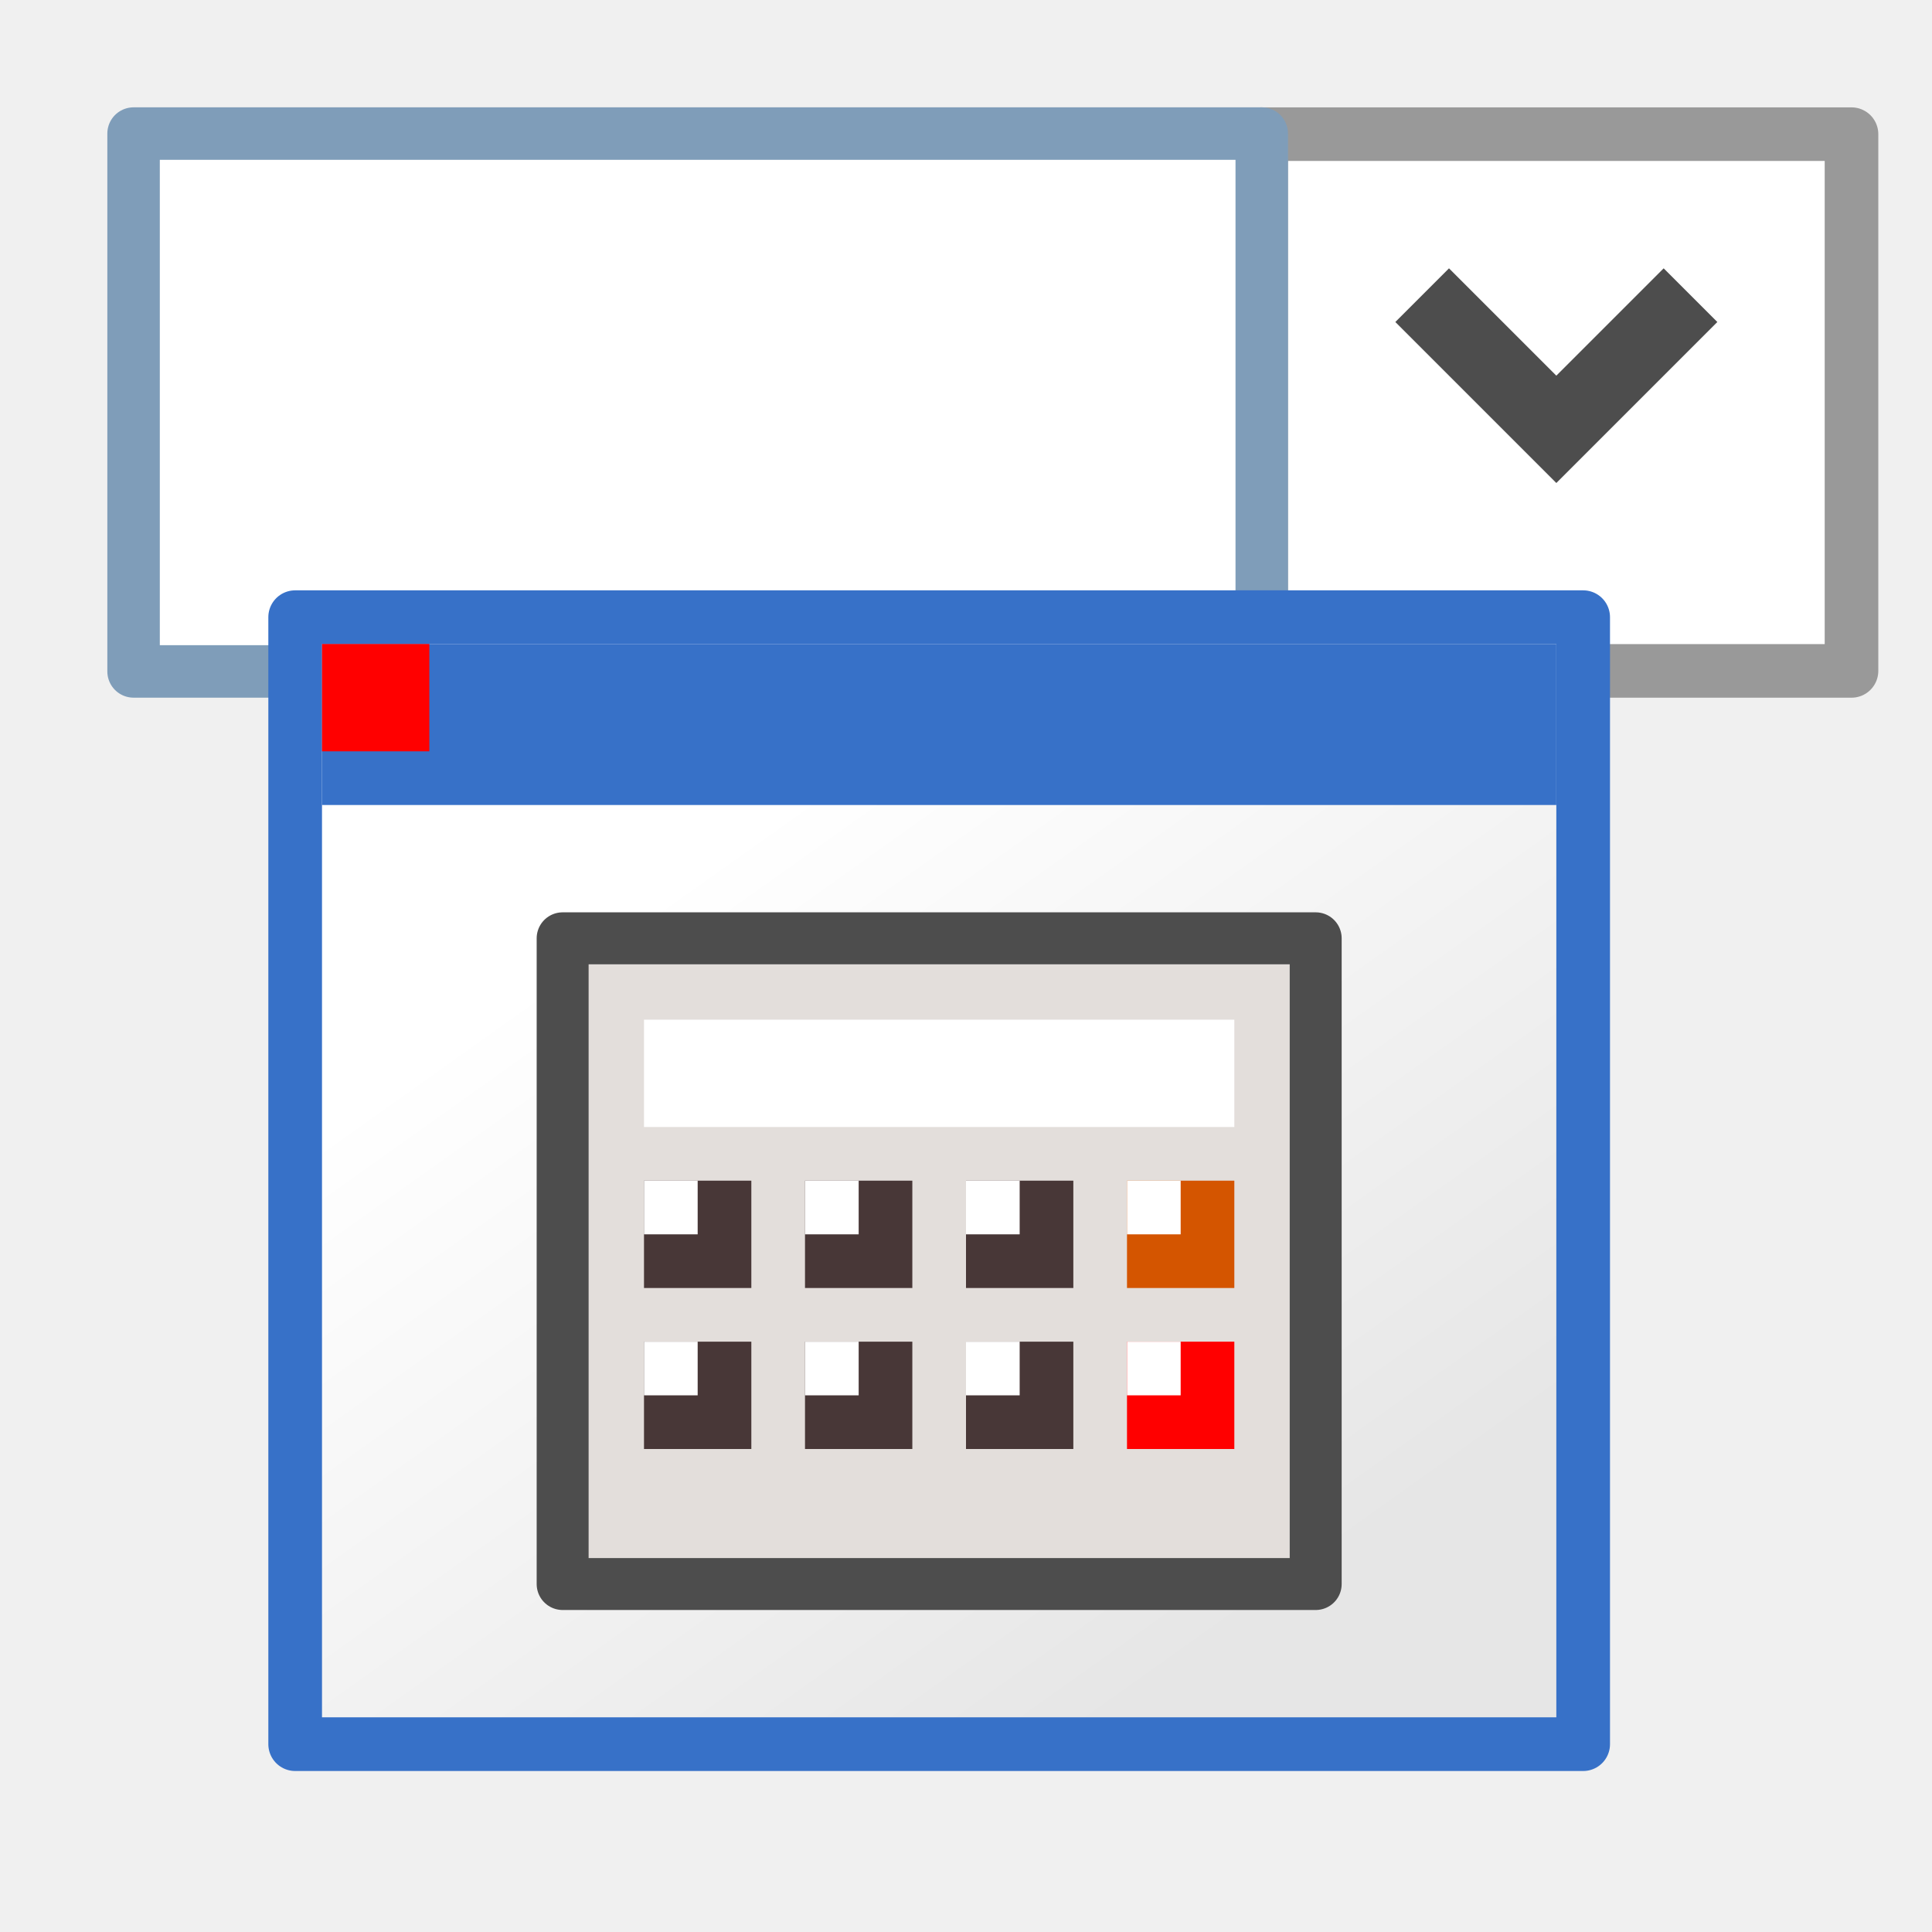
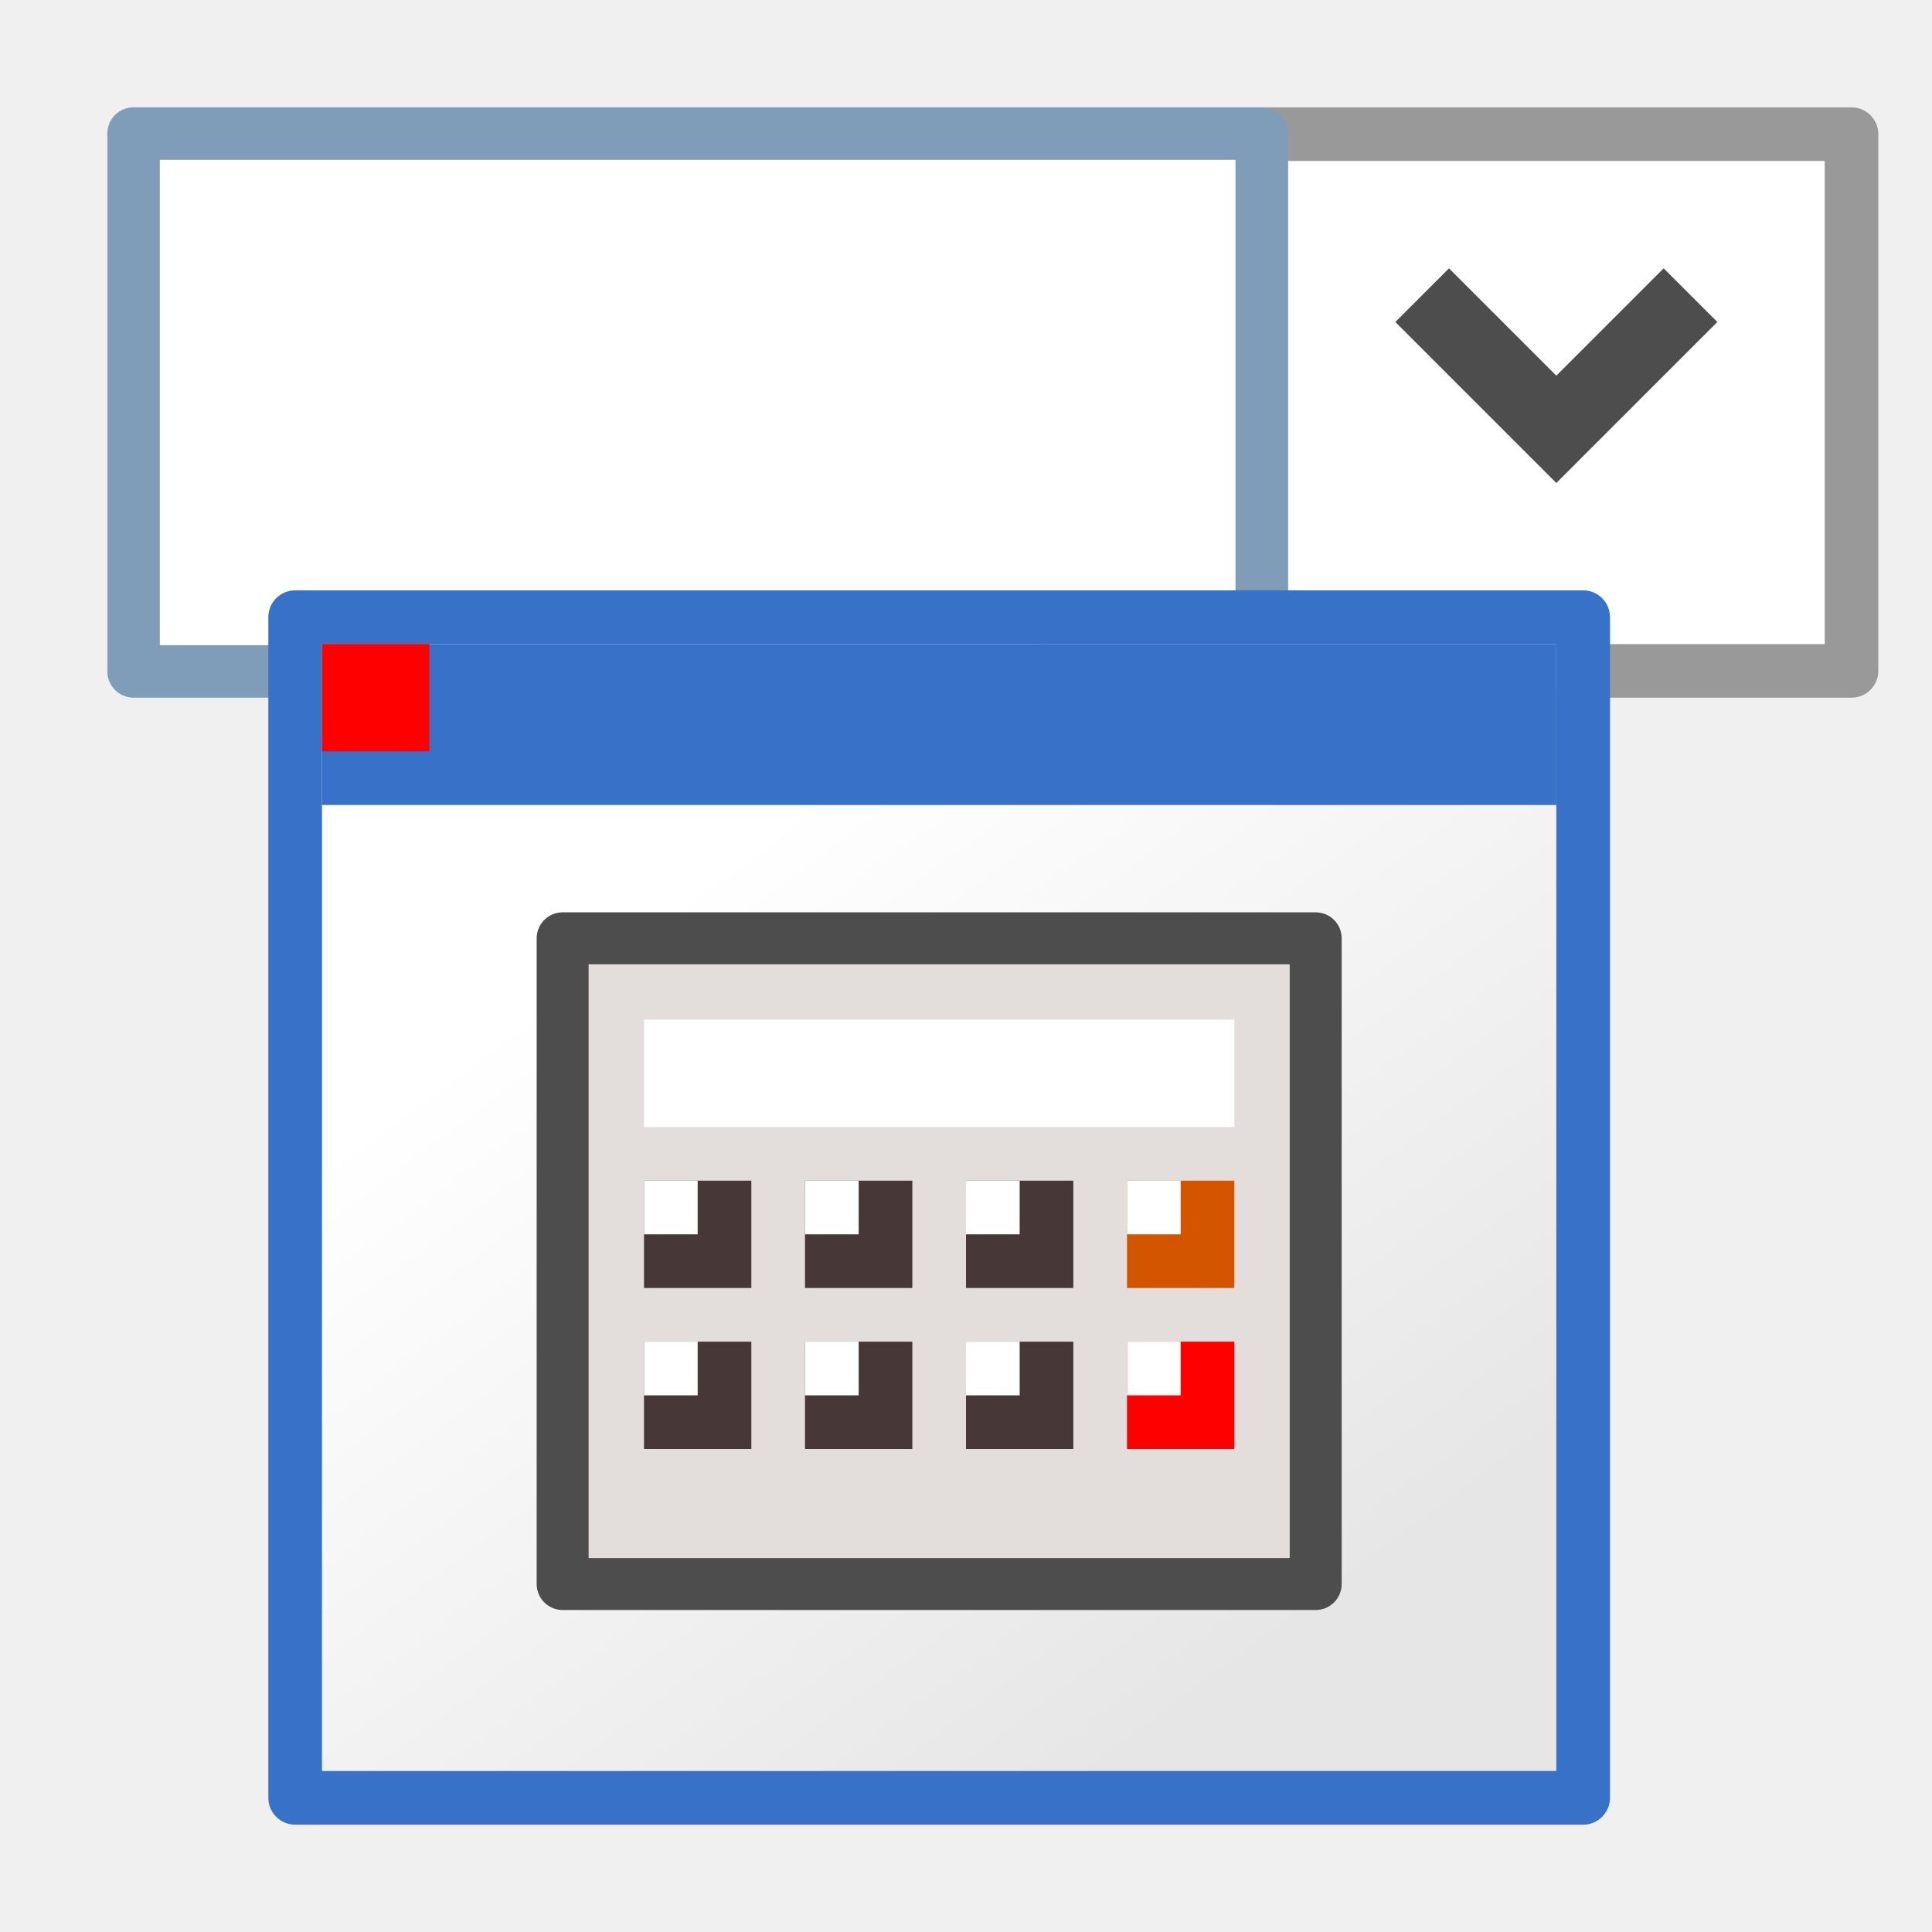
<svg xmlns="http://www.w3.org/2000/svg" xmlns:xlink="http://www.w3.org/1999/xlink" width="36" height="36" viewBox="0 0 36 36" id="svg4225" version="1.1">
  <defs id="defs4227">
-     <linearGradient y2="1035.99" x2="7.263" y1="1047.649" x1="16.737" gradientTransform="matrix(1.266667,0,0,1.108334,2.299996,-114.7066)" gradientUnits="userSpaceOnUse" id="linearGradient841" xlink:href="#linearGradient968" />
+     <linearGradient y2="1035.99" x2="7.263" y1="1047.649" x1="16.737" gradientTransform="matrix(1.266667,0,0,1.161112,2.299996,-169.1146)" gradientUnits="userSpaceOnUse" id="linearGradient841" xlink:href="#linearGradient968" />
    <linearGradient id="linearGradient968">
      <stop id="stop964" offset="0" style="stop-color:#e6e6e6;stop-opacity:1" />
      <stop id="stop966" offset="1" style="stop-color:#ffffff;stop-opacity:1" />
    </linearGradient>
  </defs>
  <g id="layer1" transform="translate(0,-1016.362)">
    <rect style="opacity:1;fill:#ffffff;fill-opacity:1;stroke:#999999;stroke-width:0.999;stroke-linecap:round;stroke-linejoin:round;stroke-miterlimit:4;stroke-dasharray:none;stroke-dashoffset:0;stroke-opacity:1;paint-order:normal" id="rect842-1" width="11.001" height="10.001" x="23.499" y="1018.862" />
    <rect style="opacity:1;fill:#ffffff;fill-opacity:1;fill-rule:evenodd;stroke:#7f9db9;stroke-width:0.978;stroke-linecap:round;stroke-linejoin:round;stroke-miterlimit:4;stroke-dasharray:none;stroke-dashoffset:0;stroke-opacity:1;paint-order:normal" id="rect848" width="21.022" height="10.022" x="2.489" y="1018.851" />
-     <rect y="1027.862" x="5.5" height="21" width="24" id="rect839" style="opacity:1;fill:url(#linearGradient841);fill-opacity:1;stroke:#3771c8;stroke-width:1;stroke-linecap:round;stroke-linejoin:round;stroke-miterlimit:4;stroke-dasharray:none;stroke-dashoffset:0;stroke-opacity:1;paint-order:normal" />
+     <rect y="1027.862" x="5.5" height="22" width="24" id="rect839" style="opacity:1;fill:url(#linearGradient841);fill-opacity:1;stroke:#3771c8;stroke-width:1;stroke-linecap:round;stroke-linejoin:round;stroke-miterlimit:4;stroke-dasharray:none;stroke-dashoffset:0;stroke-opacity:1;paint-order:normal" />
    <rect y="1028.362" x="6" height="3" width="23" id="rect836" style="opacity:1;fill:#3771c8;fill-opacity:1;stroke:none;stroke-width:1.517;stroke-linecap:round;stroke-linejoin:round;stroke-miterlimit:4;stroke-dasharray:none;stroke-dashoffset:0;stroke-opacity:1;paint-order:normal" />
    <rect style="opacity:1;fill:#ff0000;fill-opacity:1;fill-rule:evenodd;stroke:none;stroke-width:2;stroke-linecap:round;stroke-linejoin:round;stroke-miterlimit:4;stroke-dasharray:none;stroke-dashoffset:0;stroke-opacity:1;paint-order:normal" id="rect947" width="2" height="2" x="6" y="1028.362" />
    <rect style="opacity:1;fill:#e3dedb;fill-opacity:1;fill-rule:evenodd;stroke:#4d4d4d;stroke-width:0.968;stroke-linecap:round;stroke-linejoin:round;stroke-miterlimit:4;stroke-dasharray:none;stroke-dashoffset:0;stroke-opacity:1;paint-order:normal" id="rect949" width="14.032" height="12.032" x="10.484" y="1033.846" />
    <rect style="opacity:1;fill:#ffffff;fill-opacity:1;fill-rule:evenodd;stroke:none;stroke-width:1.773;stroke-linecap:round;stroke-linejoin:round;stroke-miterlimit:4;stroke-dasharray:none;stroke-dashoffset:0;stroke-opacity:1;paint-order:normal" id="rect951" width="11" height="2" x="12" y="1035.362" />
    <rect style="opacity:1;fill:#483737;fill-opacity:1;fill-rule:evenodd;stroke:none;stroke-width:2;stroke-linecap:round;stroke-linejoin:round;stroke-miterlimit:4;stroke-dasharray:none;stroke-dashoffset:0;stroke-opacity:1;paint-order:normal" id="rect953" width="2" height="2" x="12" y="1038.362" />
    <rect style="opacity:1;fill:#483737;fill-opacity:1;fill-rule:evenodd;stroke:none;stroke-width:2;stroke-linecap:round;stroke-linejoin:round;stroke-miterlimit:4;stroke-dasharray:none;stroke-dashoffset:0;stroke-opacity:1;paint-order:normal" id="rect955" width="2" height="2" x="15" y="1038.362" />
    <rect style="opacity:1;fill:#483737;fill-opacity:1;fill-rule:evenodd;stroke:none;stroke-width:2;stroke-linecap:round;stroke-linejoin:round;stroke-miterlimit:4;stroke-dasharray:none;stroke-dashoffset:0;stroke-opacity:1;paint-order:normal" id="rect957" width="2" height="2" x="18" y="1038.362" />
    <rect style="opacity:1;fill:#483737;fill-opacity:1;fill-rule:evenodd;stroke:none;stroke-width:2;stroke-linecap:round;stroke-linejoin:round;stroke-miterlimit:4;stroke-dasharray:none;stroke-dashoffset:0;stroke-opacity:1;paint-order:normal" id="rect959" width="2" height="2" x="12" y="1041.362" />
    <rect style="opacity:1;fill:#483737;fill-opacity:1;fill-rule:evenodd;stroke:none;stroke-width:2;stroke-linecap:round;stroke-linejoin:round;stroke-miterlimit:4;stroke-dasharray:none;stroke-dashoffset:0;stroke-opacity:1;paint-order:normal" id="rect961" width="2" height="2" x="15" y="1041.362" />
    <rect style="opacity:1;fill:#483737;fill-opacity:1;fill-rule:evenodd;stroke:none;stroke-width:2;stroke-linecap:round;stroke-linejoin:round;stroke-miterlimit:4;stroke-dasharray:none;stroke-dashoffset:0;stroke-opacity:1;paint-order:normal" id="rect963" width="2" height="2" x="18" y="1041.362" />
    <rect y="1038.362" x="21" height="2" width="2" id="rect973" style="opacity:1;fill:#d45500;fill-opacity:1;fill-rule:evenodd;stroke:none;stroke-width:2;stroke-linecap:round;stroke-linejoin:round;stroke-miterlimit:4;stroke-dasharray:none;stroke-dashoffset:0;stroke-opacity:1;paint-order:normal" />
    <rect style="opacity:1;fill:#ff0000;fill-opacity:1;fill-rule:evenodd;stroke:none;stroke-width:2;stroke-linecap:round;stroke-linejoin:round;stroke-miterlimit:4;stroke-dasharray:none;stroke-dashoffset:0;stroke-opacity:1;paint-order:normal" id="rect975" width="2" height="2" x="21" y="1041.362" />
    <rect y="1038.362" x="12" height="1" width="1" id="rect877" style="opacity:1;fill:#ffffff;fill-opacity:1;fill-rule:evenodd;stroke:none;stroke-width:1;stroke-linecap:round;stroke-linejoin:bevel;stroke-miterlimit:4;stroke-dasharray:none;stroke-dashoffset:0;stroke-opacity:1;paint-order:normal" />
    <rect style="opacity:1;fill:#ffffff;fill-opacity:1;fill-rule:evenodd;stroke:none;stroke-width:1;stroke-linecap:round;stroke-linejoin:bevel;stroke-miterlimit:4;stroke-dasharray:none;stroke-dashoffset:0;stroke-opacity:1;paint-order:normal" id="rect879" width="1" height="1" x="15" y="1038.362" />
    <rect y="1038.362" x="18" height="1" width="1" id="rect881" style="opacity:1;fill:#ffffff;fill-opacity:1;fill-rule:evenodd;stroke:none;stroke-width:1;stroke-linecap:round;stroke-linejoin:bevel;stroke-miterlimit:4;stroke-dasharray:none;stroke-dashoffset:0;stroke-opacity:1;paint-order:normal" />
    <rect style="opacity:1;fill:#ffffff;fill-opacity:1;fill-rule:evenodd;stroke:none;stroke-width:1;stroke-linecap:round;stroke-linejoin:bevel;stroke-miterlimit:4;stroke-dasharray:none;stroke-dashoffset:0;stroke-opacity:1;paint-order:normal" id="rect883" width="1" height="1" x="21" y="1038.362" />
    <rect y="1041.362" x="12" height="1" width="1" id="rect885" style="opacity:1;fill:#ffffff;fill-opacity:1;fill-rule:evenodd;stroke:none;stroke-width:1;stroke-linecap:round;stroke-linejoin:bevel;stroke-miterlimit:4;stroke-dasharray:none;stroke-dashoffset:0;stroke-opacity:1;paint-order:normal" />
    <rect style="opacity:1;fill:#ffffff;fill-opacity:1;fill-rule:evenodd;stroke:none;stroke-width:1;stroke-linecap:round;stroke-linejoin:bevel;stroke-miterlimit:4;stroke-dasharray:none;stroke-dashoffset:0;stroke-opacity:1;paint-order:normal" id="rect887" width="1" height="1" x="15" y="1041.362" />
    <rect y="1041.362" x="18" height="1" width="1" id="rect889" style="opacity:1;fill:#ffffff;fill-opacity:1;fill-rule:evenodd;stroke:none;stroke-width:1;stroke-linecap:round;stroke-linejoin:bevel;stroke-miterlimit:4;stroke-dasharray:none;stroke-dashoffset:0;stroke-opacity:1;paint-order:normal" />
    <rect style="opacity:1;fill:#ffffff;fill-opacity:1;fill-rule:evenodd;stroke:none;stroke-width:1;stroke-linecap:round;stroke-linejoin:bevel;stroke-miterlimit:4;stroke-dasharray:none;stroke-dashoffset:0;stroke-opacity:1;paint-order:normal" id="rect891" width="1" height="1" x="21" y="1041.362" />
    <path id="path863-9" d="m 31,1021.362 -2,2 -2,-2 -1,1 3,3 3,-3 z" style="opacity:1;fill:#4d4d4d;fill-opacity:1;stroke:#000000;stroke-width:0;stroke-linecap:butt;stroke-linejoin:round;stroke-miterlimit:4;stroke-dasharray:none;stroke-dashoffset:0;stroke-opacity:1;paint-order:normal" />
  </g>
</svg>
